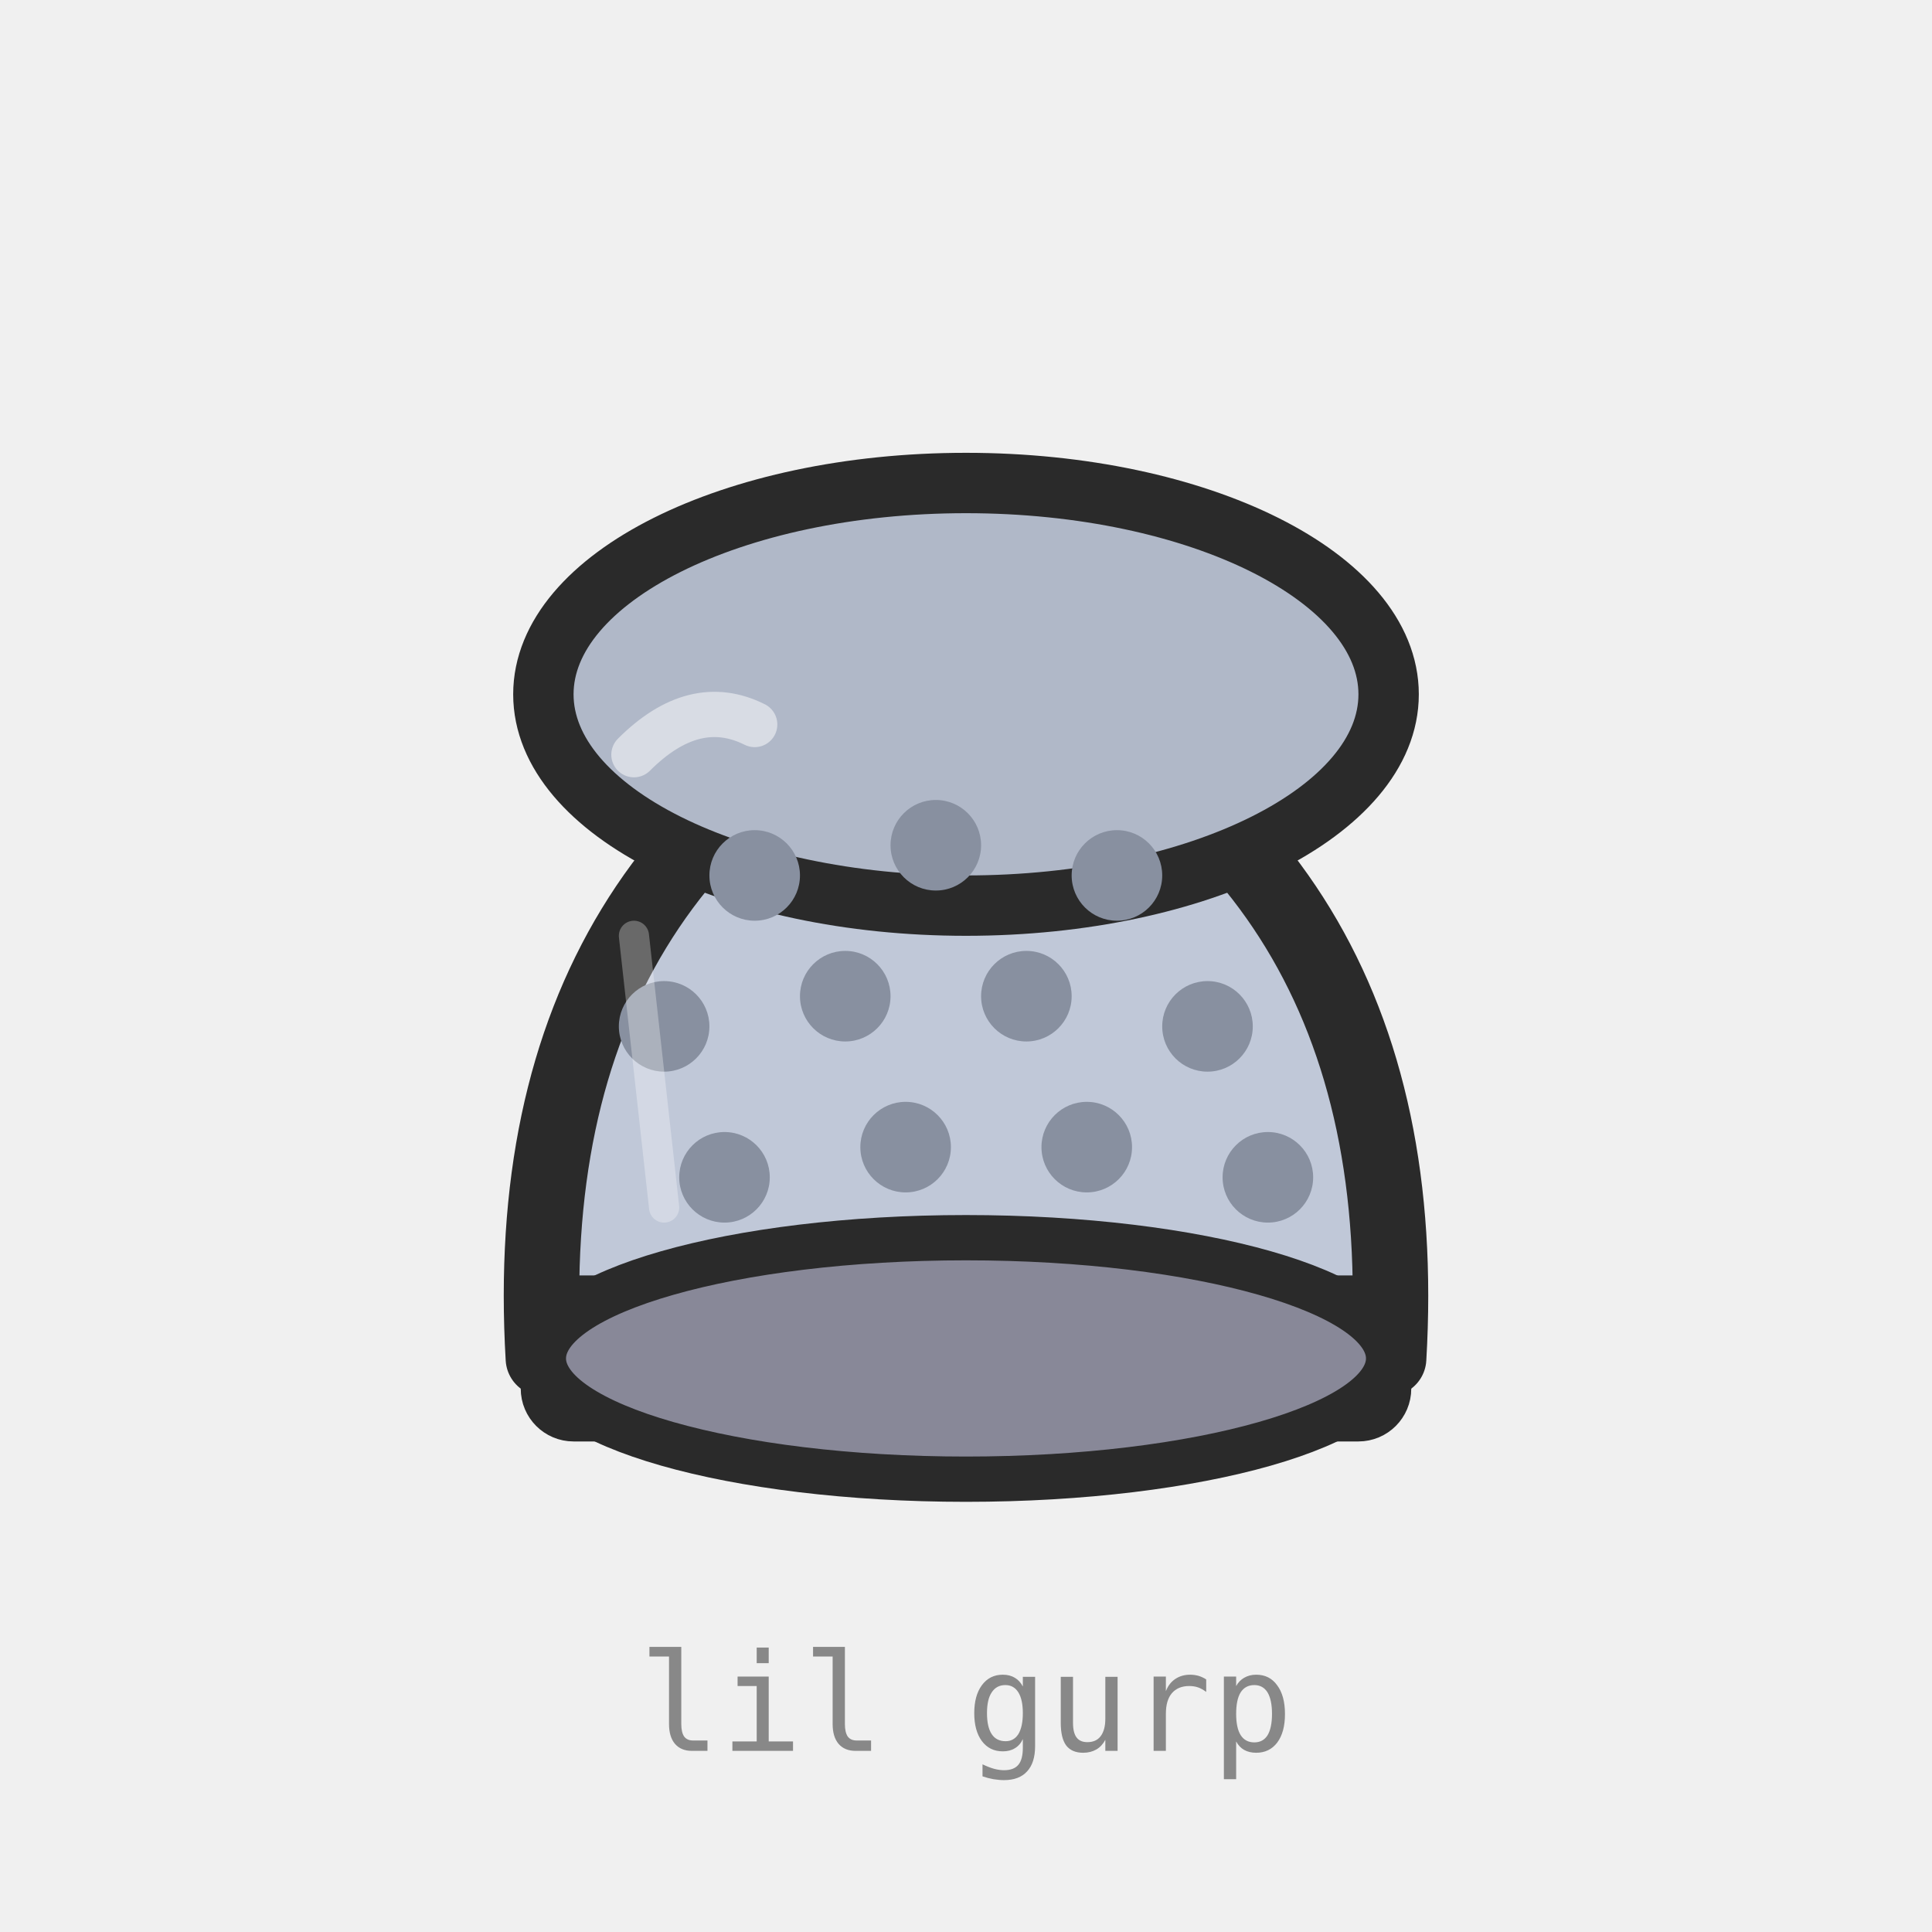
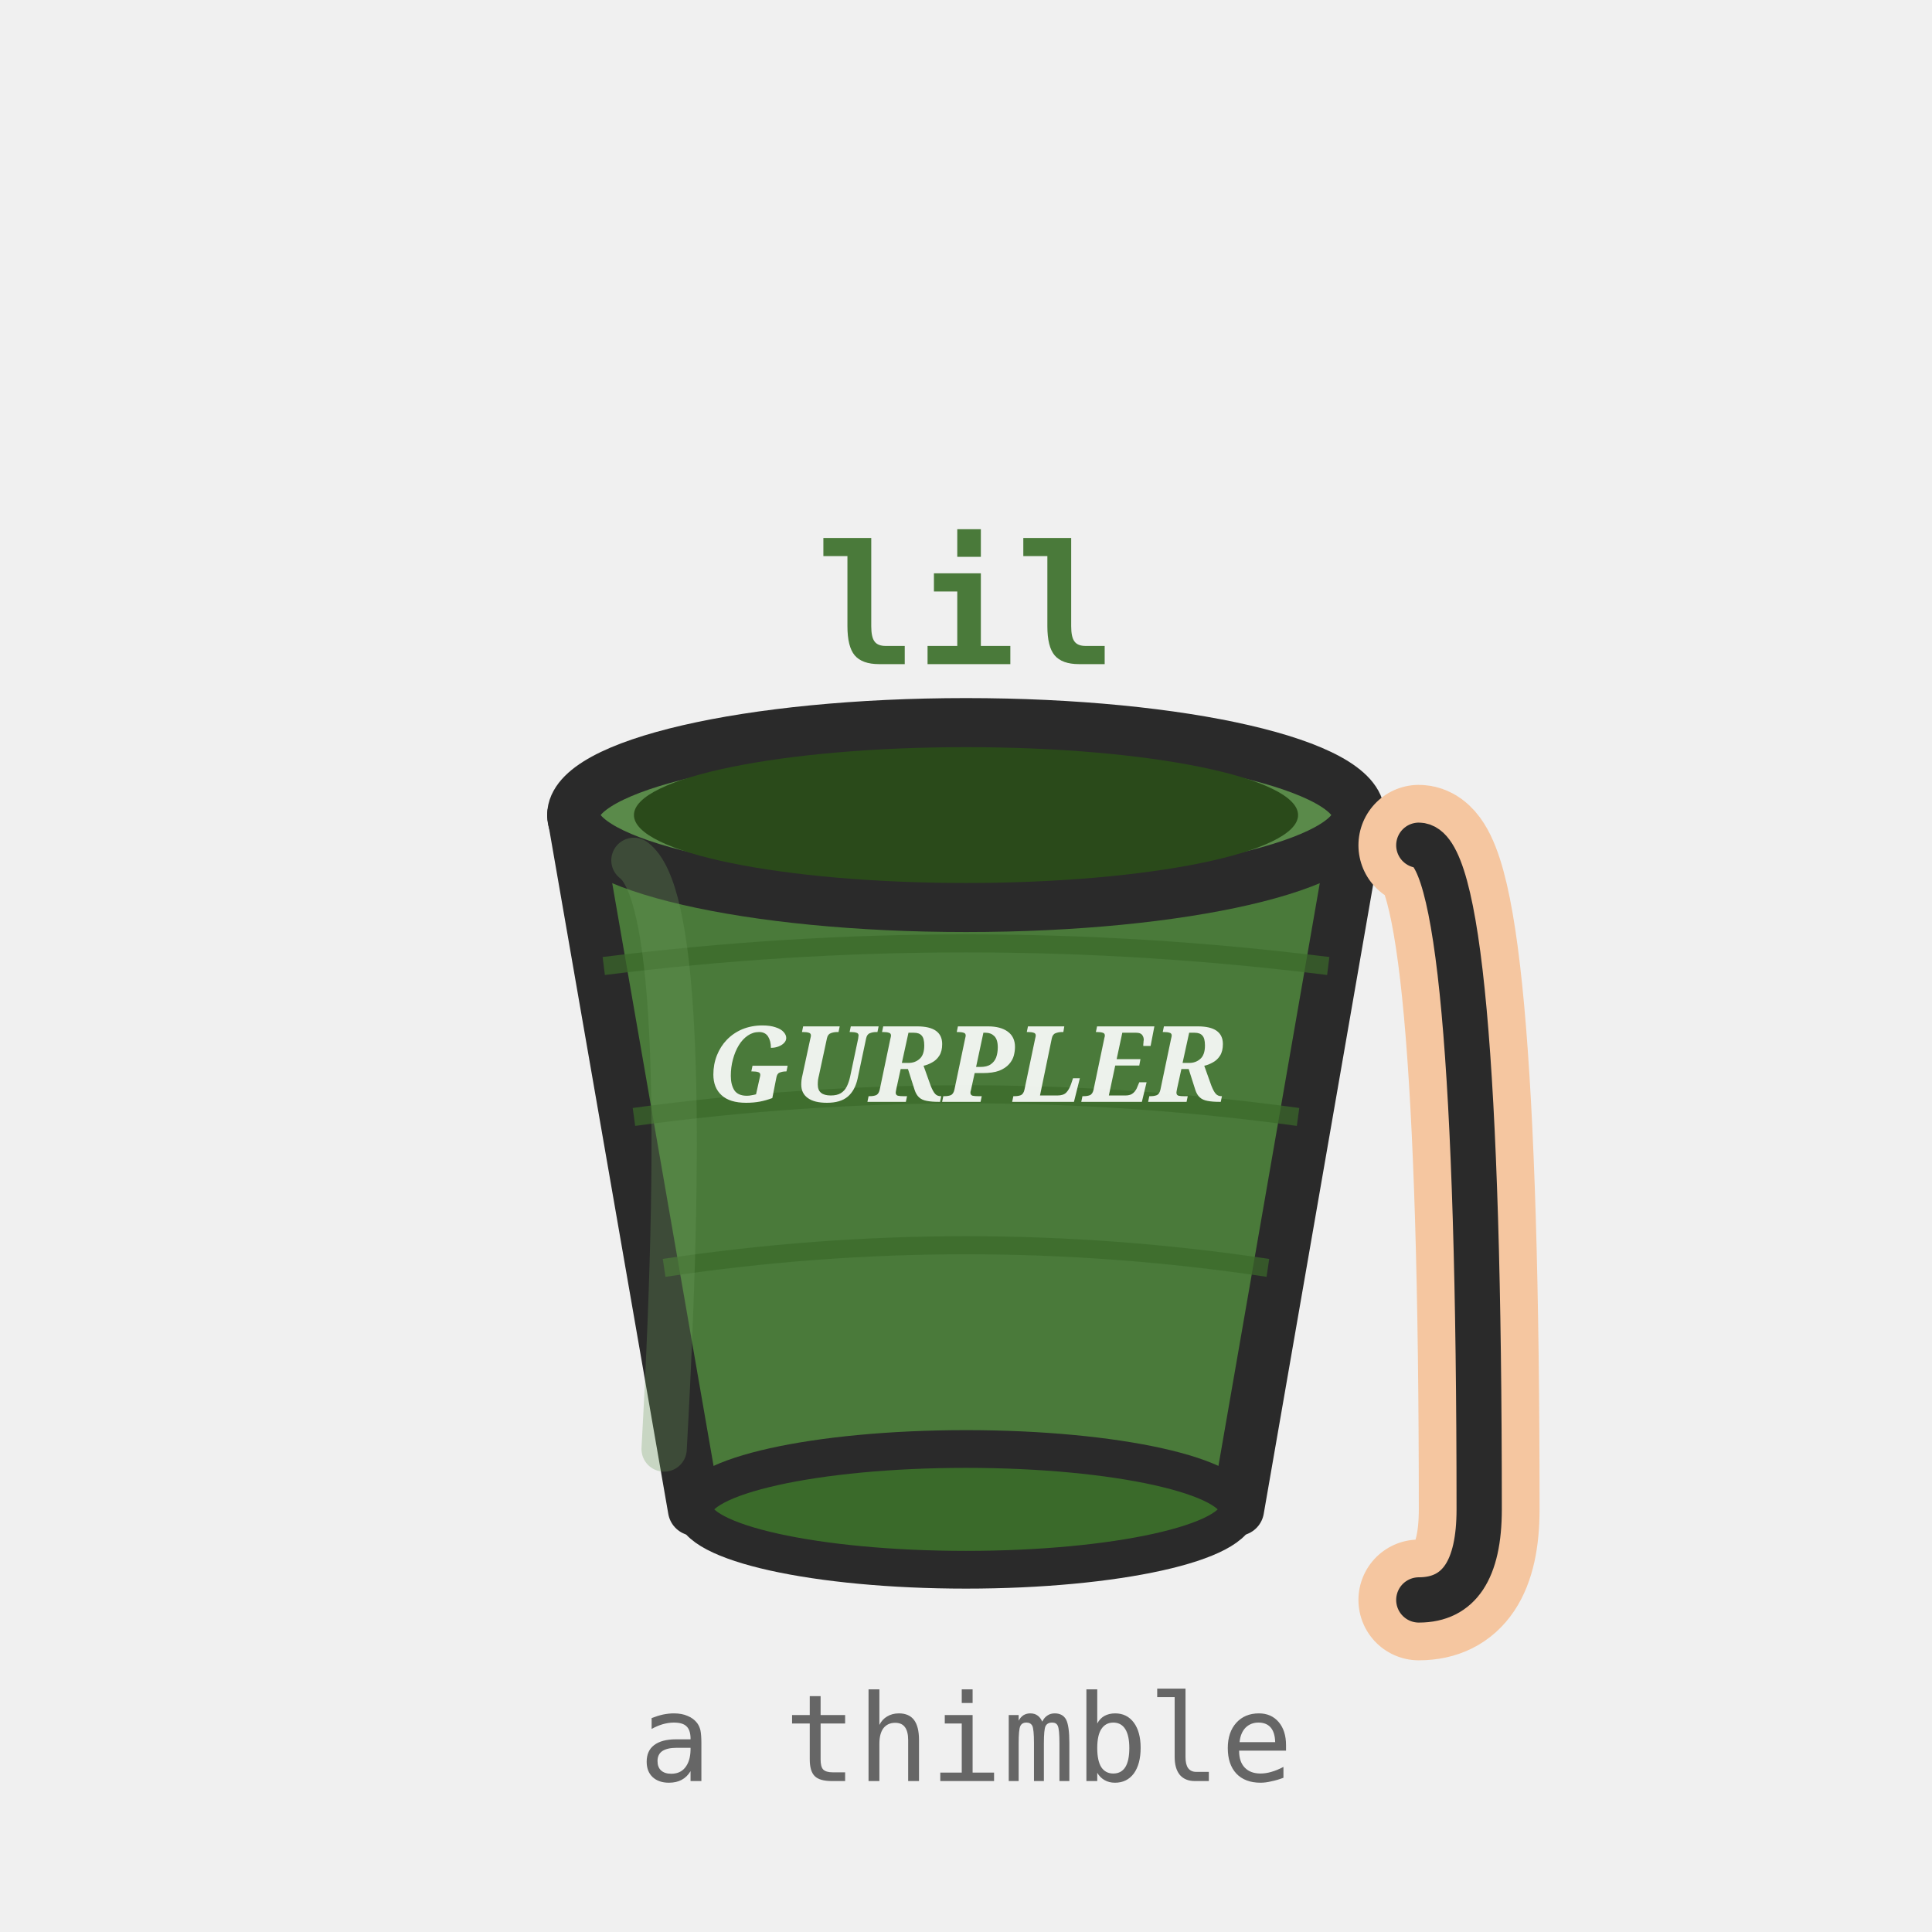
<svg xmlns="http://www.w3.org/2000/svg" viewBox="0 0 128 128">
-   <path d="M36 90 Q34 56 64 44 Q94 56 92 90 Z" fill="#c0c8d8" stroke="#2a2a2a" stroke-width="5" stroke-linejoin="round" />
-   <ellipse cx="64" cy="46" rx="28" ry="14" fill="#b0b8c8" stroke="#2a2a2a" stroke-width="4" />
-   <circle cx="50" cy="58" r="3" fill="#8890a0" />
-   <circle cx="62" cy="56" r="3" fill="#8890a0" />
-   <circle cx="74" cy="58" r="3" fill="#8890a0" />
-   <circle cx="44" cy="68" r="3" fill="#8890a0" />
-   <circle cx="56" cy="66" r="3" fill="#8890a0" />
-   <circle cx="68" cy="66" r="3" fill="#8890a0" />
-   <circle cx="80" cy="68" r="3" fill="#8890a0" />
-   <circle cx="48" cy="78" r="3" fill="#8890a0" />
-   <circle cx="60" cy="76" r="3" fill="#8890a0" />
-   <circle cx="72" cy="76" r="3" fill="#8890a0" />
-   <circle cx="84" cy="78" r="3" fill="#8890a0" />
-   <rect x="36" y="86" width="56" height="8" rx="2" fill="#a0a8b8" stroke="#2a2a2a" stroke-width="3" />
-   <ellipse cx="64" cy="90" rx="28" ry="8" fill="#888898" stroke="#2a2a2a" stroke-width="3" />
-   <path d="M42 50 Q46 46 50 48" stroke="#fff" stroke-width="3" stroke-linecap="round" opacity="0.5" />
-   <path d="M42 62 L44 80" stroke="#fff" stroke-width="2" stroke-linecap="round" opacity="0.3" />
-   <text x="64" y="116" text-anchor="middle" font-family="monospace" font-size="9" fill="#888">lil gurp</text>
+   <path d="M38 54 L90 54 L82 100 L46 100 Z" fill="#4a7a3a" stroke="#2a2a2a" stroke-width="3.5" stroke-linejoin="round" />
+   <ellipse cx="64" cy="54" rx="26" ry="6" fill="#5a8a4a" stroke="#2a2a2a" stroke-width="3.5" />
+   <ellipse cx="64" cy="54" rx="22" ry="4.5" fill="#2a4a1a" />
+   <path d="M40 64 Q64 61 88 64" fill="none" stroke="#3a6a2a" stroke-width="1.2" opacity="0.7" />
+   <path d="M42 74 Q64 71 86 74" fill="none" stroke="#3a6a2a" stroke-width="1.2" opacity="0.7" />
+   <path d="M44 84 Q64 81 84 84" fill="none" stroke="#3a6a2a" stroke-width="1.2" opacity="0.7" />
+   <path d="M42 57 Q46 60 44 96" stroke="#6a9a5a" stroke-width="3" stroke-linecap="round" opacity="0.3" fill="none" />
+   <text x="64" y="73" text-anchor="middle" font-family="serif" font-style="italic" font-size="7" fill="#fff" opacity="0.9" font-weight="bold">GURPLER</text>
+   <ellipse cx="64" cy="100" rx="18" ry="4" fill="#3a6a2a" stroke="#2a2a2a" stroke-width="2.5" />
+   <text x="64" y="44" text-anchor="middle" font-family="monospace" font-size="11" fill="#4a7a3a" font-weight="bold">lil</text>
+   <text x="64" y="118" text-anchor="middle" font-family="monospace" font-size="8" fill="#666">a thimble</text>
+   <path d="M94 56 Q98 56 98 100 Q98 106 94 106" fill="none" stroke="#f5c6a0" stroke-width="8" stroke-linecap="round" />
+   <path d="M94 56 Q98 56 98 100 Q98 106 94 106" fill="none" stroke="#2a2a2a" stroke-width="3" stroke-linecap="round" />
</svg>
